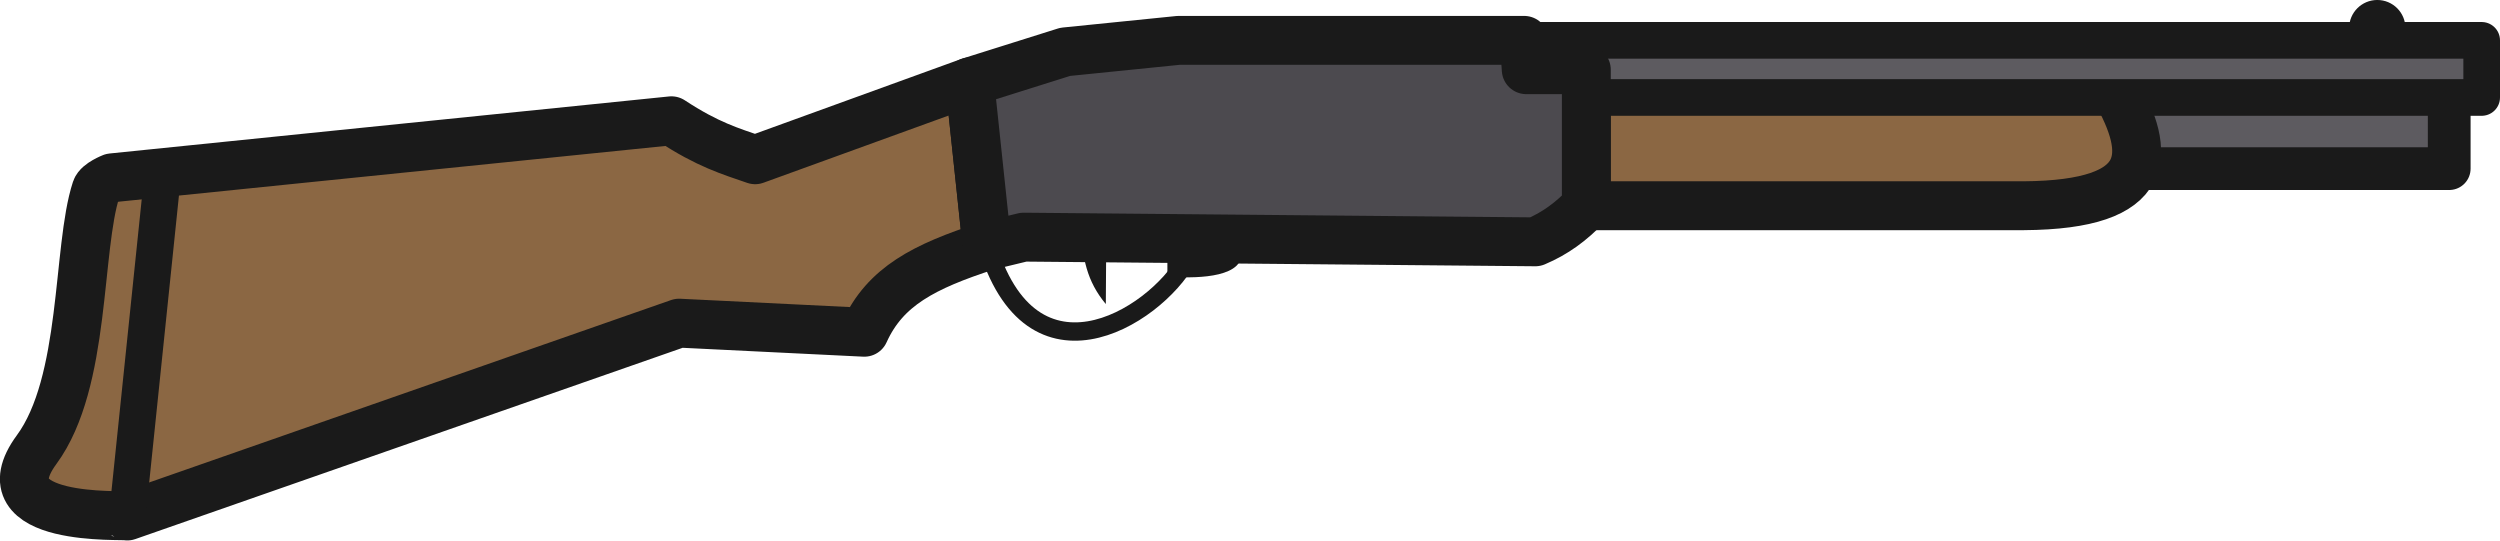
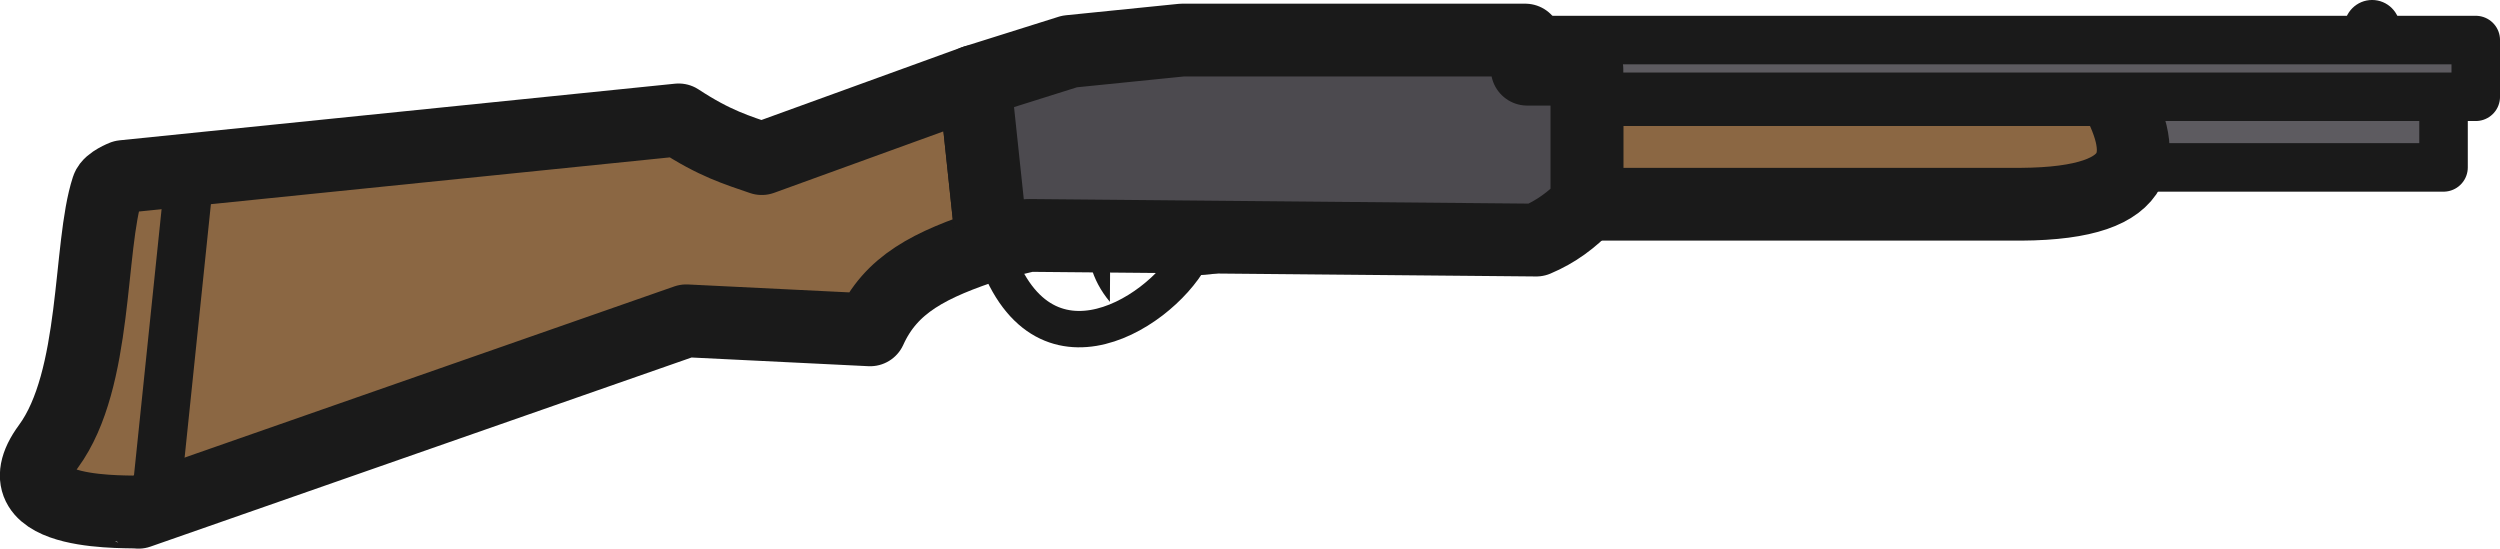
- <svg xmlns="http://www.w3.org/2000/svg" width="409.178" height="88.452" viewBox="0 0 108.262 23.403" version="1.1" id="svg1" xml:space="preserve">
+ <svg xmlns="http://www.w3.org/2000/svg" width="412.17" height="90.452" viewBox="0 0 109.053 23.932" version="1.1" id="svg1" xml:space="preserve">
  <defs id="defs1" />
-   <g id="layer1" transform="translate(-159.7075,-135.4679)">
-     <path style="fill:#5d5b60;fill-opacity:1;stroke:#1a1a1a;stroke-width:1.852;stroke-linecap:round;stroke-linejoin:round;stroke-dasharray:none;stroke-opacity:1" d="m 224.845,139.379 h 40.925 v 3.391 h -40.925 z" id="path30" />
-     <path style="fill:#8b6743;fill-opacity:1;stroke:#1a1a1a;stroke-width:2.117;stroke-linecap:round;stroke-linejoin:round;stroke-dasharray:none;stroke-opacity:1" d="m 228.402,144.377 h 18.943 c 5.661,-0.038 5.514,-2.287 3.973,-4.999 h -22.916 z" id="path29" />
-     <path style="fill:#8b6743;fill-opacity:1;stroke:#1a1a1a;stroke-width:2.117;stroke-linecap:round;stroke-linejoin:round;stroke-dasharray:none;stroke-opacity:1" d="m 189.115,149.462 -23.895,8.351 c -0.095,-0.07 -6.272,0.316 -3.927,-2.873 2.15,-2.925 1.743,-8.713 2.58,-11.269 0.088,-0.269 0.686,-0.503 0.686,-0.503 l 24.226,-2.47 c 1.579,1.04 2.57,1.323 3.624,1.688 l 9.29,-3.371 0.753,7.106 c -2.721,0.885 -4.415,1.743 -5.316,3.735 z" id="path16" />
-     <path style="fill:none;fill-opacity:1;stroke:#1a1a1a;stroke-width:0.794;stroke-linecap:round;stroke-linejoin:round;stroke-dasharray:none;stroke-opacity:1" d="m 202.326,145.62 c 1.823,7.084 7.377,3.632 8.794,1.076 0.114,-0.205 -0.216,-1.112 -0.156,-1.303" id="path25" />
+   <g id="layer1" transform="translate(-159.1803,-135.4679)">
+     <path style="fill:#5d5b60;fill-opacity:1;stroke:#1a1a1a;stroke-width:2.117;stroke-linecap:round;stroke-linejoin:round;stroke-dasharray:none;stroke-opacity:1" d="m 224.845,139.379 h 40.925 v 3.391 h -40.925 z" id="path30" />
+     <path style="fill:#8b6743;fill-opacity:1;stroke:#1a1a1a;stroke-width:3.175;stroke-linecap:round;stroke-linejoin:round;stroke-dasharray:none;stroke-opacity:1" d="m 228.402,144.377 h 18.943 c 5.661,-0.038 5.514,-2.287 3.973,-4.999 h -22.916 z" id="path29" />
+     <path style="fill:#8b6743;fill-opacity:1;stroke:#1a1a1a;stroke-width:3.175;stroke-linecap:round;stroke-linejoin:round;stroke-dasharray:none;stroke-opacity:1" d="m 189.115,149.462 -23.895,8.351 c -0.095,-0.07 -6.272,0.316 -3.927,-2.873 2.15,-2.925 1.743,-8.713 2.58,-11.269 0.088,-0.269 0.686,-0.503 0.686,-0.503 l 24.226,-2.47 c 1.579,1.04 2.57,1.323 3.624,1.688 l 9.29,-3.371 0.753,7.106 c -2.721,0.885 -4.415,1.743 -5.316,3.735 z" id="path16" />
+     <path style="fill:none;fill-opacity:1;stroke:#1a1a1a;stroke-width:1.587;stroke-linecap:round;stroke-linejoin:round;stroke-dasharray:none;stroke-opacity:1" d="m 202.326,145.62 c 1.823,7.084 7.377,3.632 8.794,1.076 0.114,-0.205 -0.216,-1.112 -0.156,-1.303" id="path25" />
    <path style="fill:#1a1a1a;fill-opacity:1;stroke:none;stroke-width:0.794;stroke-linecap:round;stroke-linejoin:round;stroke-dasharray:none;stroke-opacity:1" d="m 206.499,145.308 v 0 c 0.092,1.351 0.262,2.323 1.096,3.328 l 0.021,-3.266 z" id="path26" />
    <path id="rect27" style="fill:#1a1a1a;stroke-width:0.794;stroke-linecap:round;stroke-linejoin:round" d="m 210.261,144.812 h 3.369 c 0,0 0.149,1.648 -0.372,2.16 -0.721,0.709 -2.997,0.465 -2.997,0.465 z" />
    <circle style="fill:#1a1a1a;fill-opacity:1;stroke:#1a1a1a;stroke-width:0.794;stroke-linecap:round;stroke-linejoin:round;stroke-dasharray:none;stroke-opacity:1" id="path32" cx="262.655" cy="136.686" r="0.822" />
-     <path style="fill:#5d5b60;fill-opacity:1;stroke:#1a1a1a;stroke-width:1.587;stroke-linecap:round;stroke-linejoin:round;stroke-dasharray:none;stroke-opacity:1" d="m 224.845,137.215 h 42.331 v 2.474 h -42.331 z" id="path28" />
-     <path style="fill:#4c4a4f;fill-opacity:1;stroke:#1a1a1a;stroke-width:2.117;stroke-linecap:round;stroke-linejoin:round;stroke-dasharray:none;stroke-opacity:1" d="m 226.193,145.94 -22.156,-0.203 -1.586,0.384 -0.753,-7.106 4.137,-1.302 4.911,-0.497 h 14.967 l 0.088,1.27 h 2.602 v 5.892 c -0.665,0.692 -1.344,1.196 -2.209,1.562 z" id="path27" />
-     <path style="fill:#8b6743;fill-opacity:1;stroke:#1a1a1a;stroke-width:1.587;stroke-linecap:round;stroke-linejoin:round;stroke-dasharray:none;stroke-opacity:1" d="m 166.762,142.943 -1.542,14.87" id="path31" />
+     <path style="fill:#5d5b60;fill-opacity:1;stroke:#1a1a1a;stroke-width:2.117;stroke-linecap:round;stroke-linejoin:round;stroke-dasharray:none;stroke-opacity:1" d="m 224.845,137.215 h 42.331 v 2.474 h -42.331 z" id="path28" />
+     <path style="fill:#4c4a4f;fill-opacity:1;stroke:#1a1a1a;stroke-width:3.175;stroke-linecap:round;stroke-linejoin:round;stroke-dasharray:none;stroke-opacity:1" d="m 226.193,145.94 -22.156,-0.203 -1.586,0.384 -0.753,-7.106 4.137,-1.302 4.911,-0.497 h 14.967 l 0.088,1.27 h 2.602 v 5.892 c -0.665,0.692 -1.344,1.196 -2.209,1.562 z" id="path27" />
+     <path style="fill:#8b6743;fill-opacity:1;stroke:#1a1a1a;stroke-width:2.117;stroke-linecap:round;stroke-linejoin:round;stroke-dasharray:none;stroke-opacity:1" d="m 167.464,142.943 -1.542,14.87" id="path31" />
  </g>
</svg>
